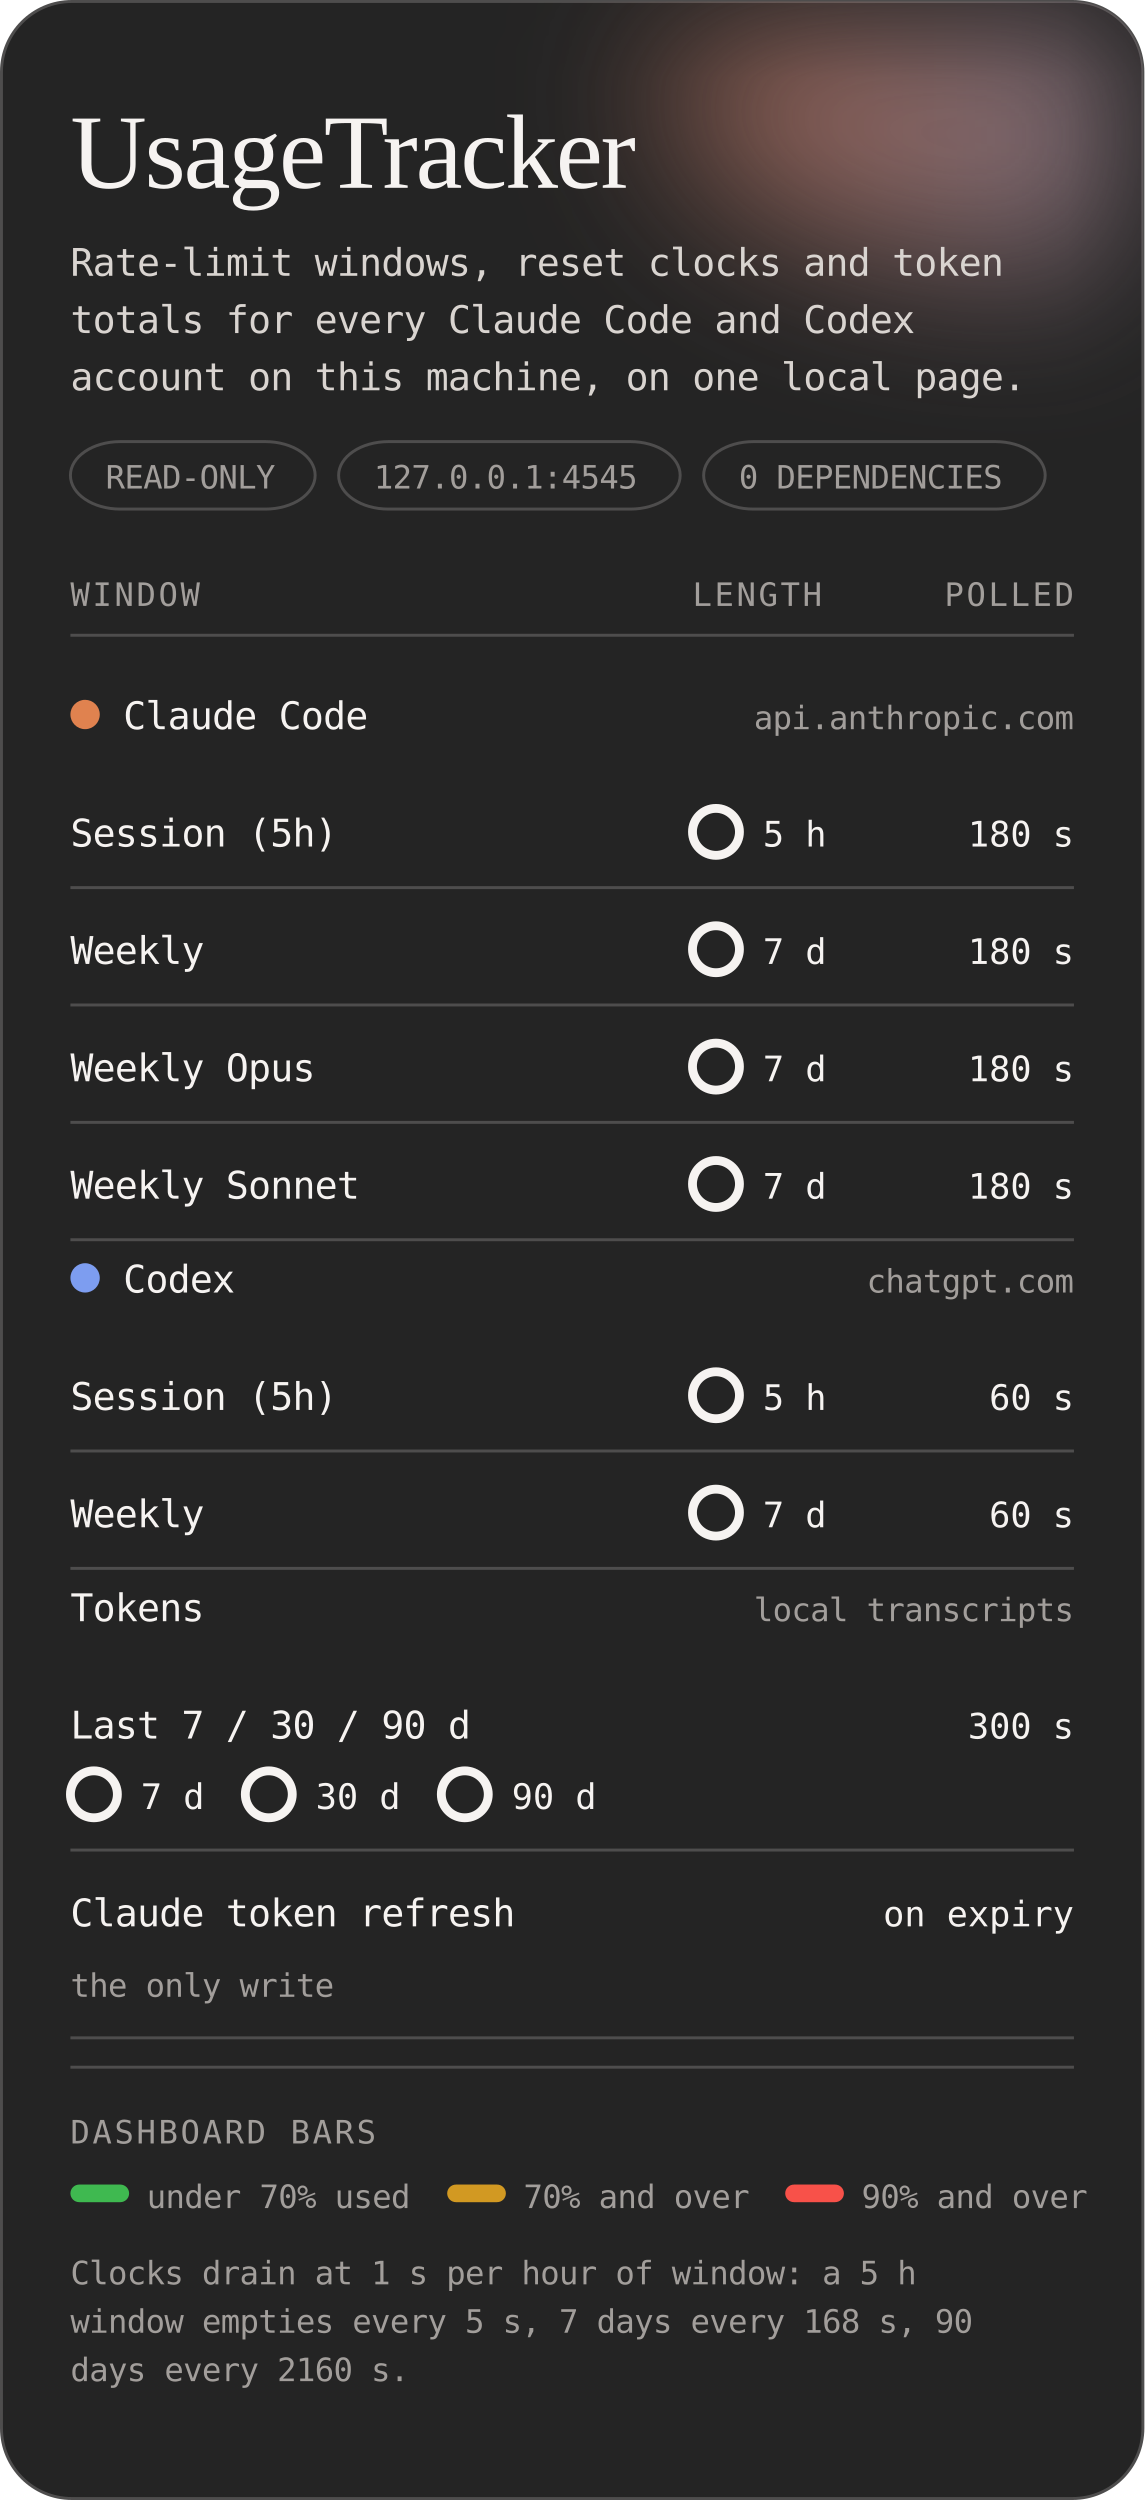
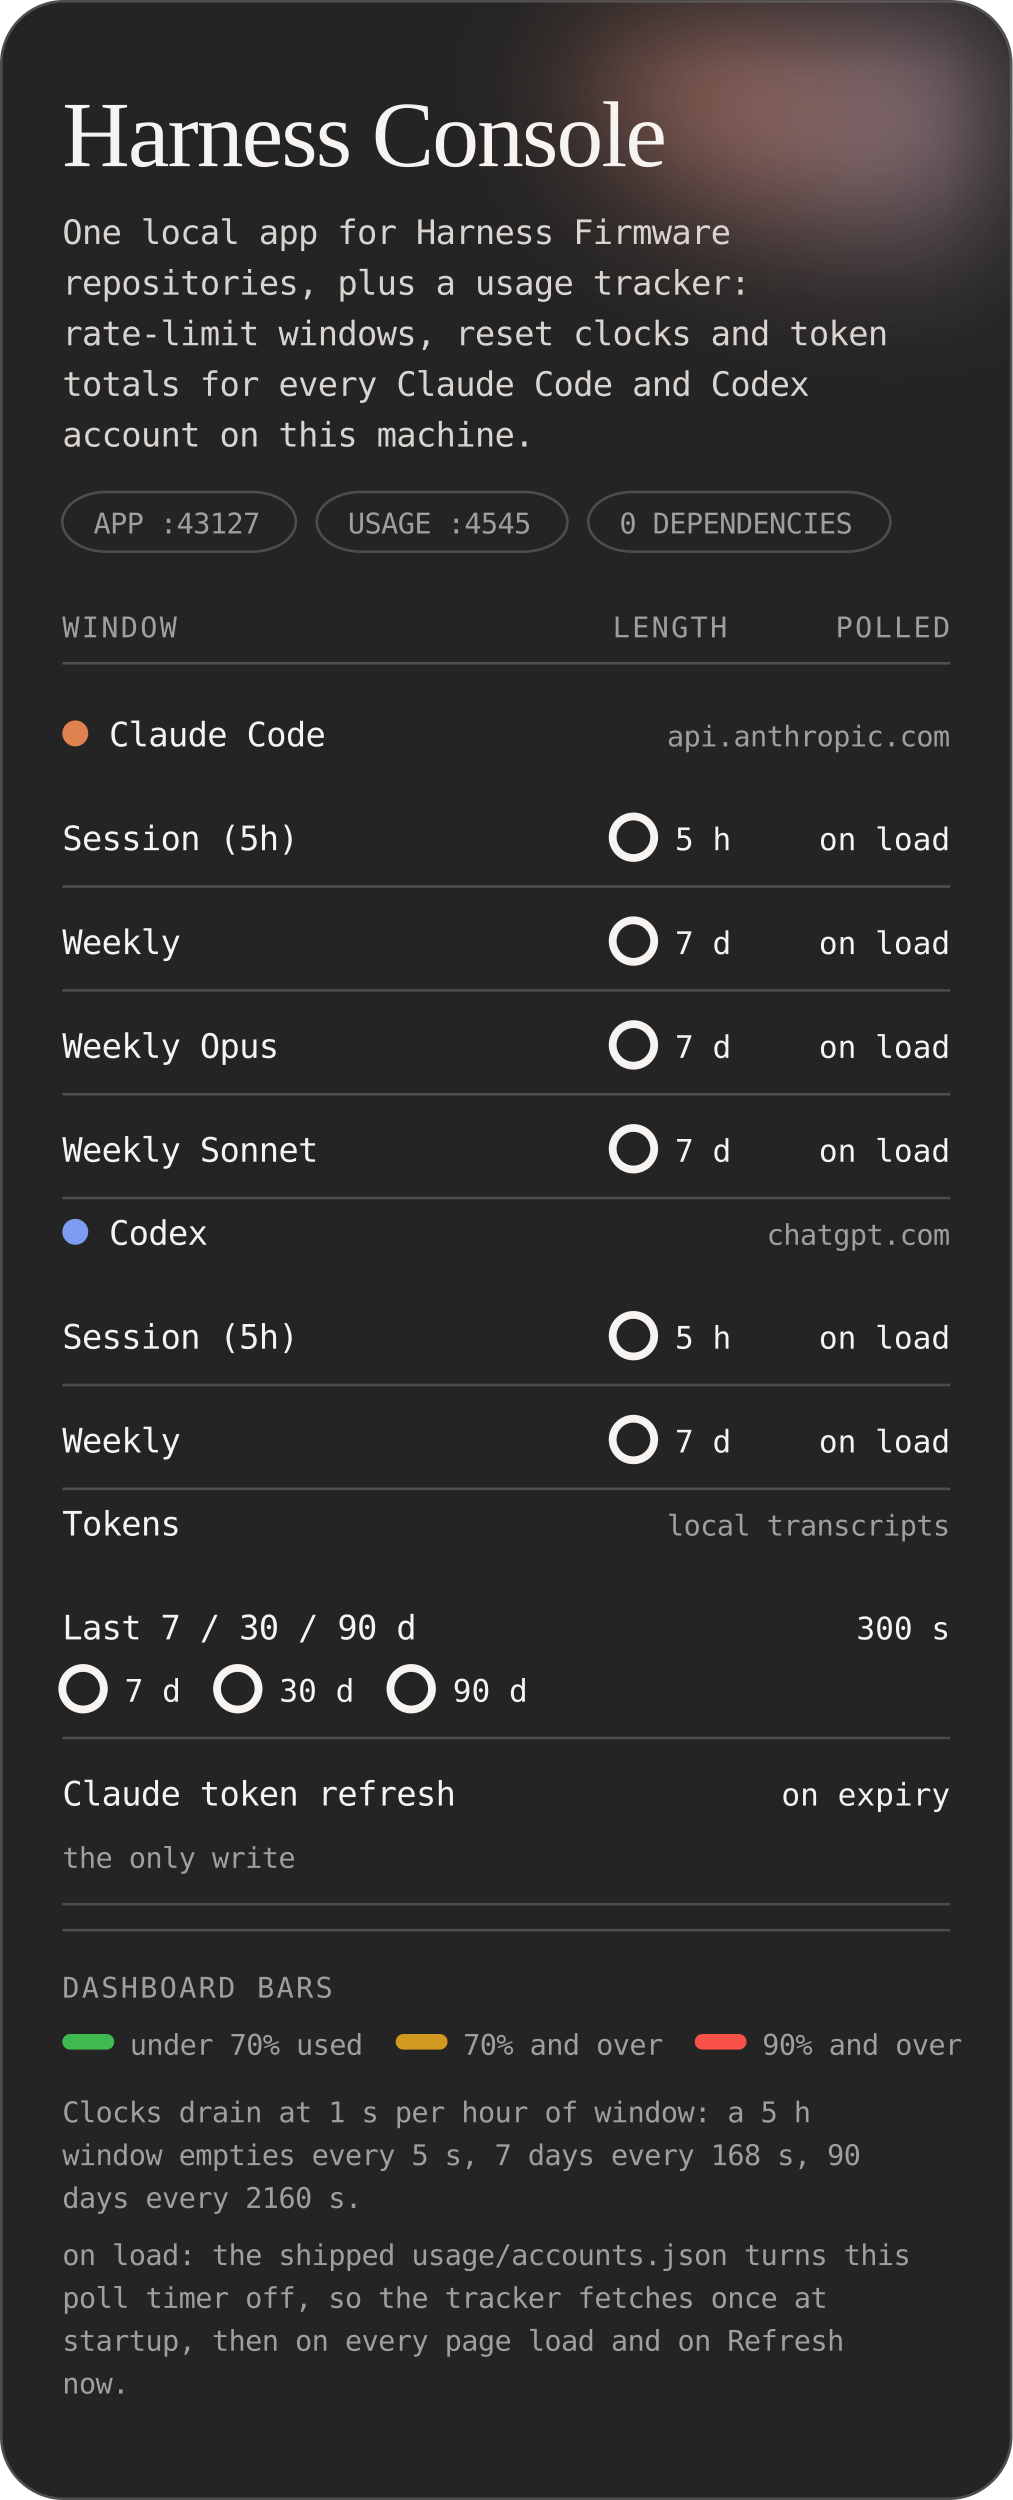
- <svg xmlns="http://www.w3.org/2000/svg" viewBox="0 0 390 852" width="390" height="852" role="img" aria-label="UsageTracker schedule board: 4 Claude Code rate-limit windows polled every 180 seconds, 2 Codex windows polled every 60 seconds, token totals over 7, 30 and 90 days rescanned every 300 seconds, and one write, the Claude token refresh.">
+ <svg xmlns="http://www.w3.org/2000/svg" viewBox="0 0 390 963" width="390" height="963" role="img" aria-label="Harness Console: the app on port 43127, the usage tracker on port 4545. Usage tracker schedule board: 4 Claude Code rate-limit windows fetched at startup, on page load and on Refresh now (poll timer off), 2 Codex windows fetched at startup, on page load and on Refresh now (poll timer off), token totals over 7, 30 and 90 days rescanned every 300 seconds, and one write, the Claude token refresh.">
  <style>
.ttl{font-family:'Untitled Serif',ui-serif,Georgia,Cambria,'Times New Roman',Times,serif;font-weight:400;fill:#f6f3f1;letter-spacing:-0.02em}
.lbl{font-family:'ABC Diatype Mono','JetBrains Mono','IBM Plex Mono',ui-monospace,'Cascadia Mono',Menlo,Consolas,monospace;fill:#f6f3f1;letter-spacing:-0.02em}
.bdy{font-family:'ABC Diatype Mono','JetBrains Mono','IBM Plex Mono',ui-monospace,'Cascadia Mono',Menlo,Consolas,monospace;fill:#d9d4d0;letter-spacing:-0.02em}
.mut{font-family:'ABC Diatype Mono','JetBrains Mono','IBM Plex Mono',ui-monospace,'Cascadia Mono',Menlo,Consolas,monospace;fill:#a29e9b;letter-spacing:-0.02em}
.hd{font-family:'ABC Diatype Mono','JetBrains Mono','IBM Plex Mono',ui-monospace,'Cascadia Mono',Menlo,Consolas,monospace;fill:#a29e9b;letter-spacing:0.08em}
.num{font-family:'ABC Diatype Mono','JetBrains Mono','IBM Plex Mono',ui-monospace,'Cascadia Mono',Menlo,Consolas,monospace;fill:#f6f3f1;font-variant-numeric:tabular-nums}
.rule{stroke:#4e4d4d;stroke-width:1}
.card{fill:#242424;stroke:#4e4d4d;stroke-width:1}
.pill{fill:none;stroke:#4e4d4d;stroke-width:1}
.face{fill:none;stroke:#3a3938;stroke-width:3}
.hand{fill:none;stroke:#f6f3f1;stroke-width:3;stroke-dasharray:50.27;stroke-dashoffset:0;animation-name:drain;animation-timing-function:linear;animation-iteration-count:infinite}
@keyframes drain{from{stroke-dashoffset:0}to{stroke-dashoffset:50.27}}
@media (prefers-reduced-motion:reduce){*{animation:none!important}.hand{stroke-dashoffset:0}}</style>
  <defs>
    <filter id="w" x="-50%" y="-50%" width="200%" height="200%">
      <feGaussianBlur stdDeviation="28" />
    </filter>
    <linearGradient id="g" x1="0" x2="1">
      <stop offset="0" stop-color="#ff9473" stop-opacity="0.55" />
      <stop offset="1" stop-color="#a0b5eb" stop-opacity="0.55" />
    </linearGradient>
    <clipPath id="c">
-       <rect x="0.5" y="0.5" width="389" height="851" rx="24" />
+       <rect x="0.5" y="0.5" width="389" height="962" rx="24" />
    </clipPath>
  </defs>
-   <rect x="0.5" y="0.5" width="389" height="851" rx="24" class="card" />
+   <rect x="0.5" y="0.5" width="389" height="962" rx="24" class="card" />
  <g clip-path="url(#c)">
    <ellipse cx="350" cy="30" rx="120" ry="60" fill="url(#g)" filter="url(#w)" />
  </g>
-   <text x="24" y="64" class="ttl" font-size="36">UsageTracker</text>
-   <text x="24" y="94" class="bdy" font-size="13">Rate-limit windows, reset clocks and token</text>
-   <text x="24" y="113.5" class="bdy" font-size="13">totals for every Claude Code and Codex</text>
-   <text x="24" y="133" class="bdy" font-size="13">account on this machine, on one local page.</text>
-   <rect x="24" y="150.5" width="83.4" height="23" rx="17" class="pill" />
-   <text x="36" y="166.5" class="mut" font-size="11">READ-ONLY</text>
-   <rect x="115.4" y="150.5" width="116.4" height="23" rx="17" class="pill" />
-   <text x="127.4" y="166.5" class="mut" font-size="11">127.0.0.1:4545</text>
-   <rect x="239.8" y="150.5" width="116.4" height="23" rx="17" class="pill" />
-   <text x="251.8" y="166.5" class="mut" font-size="11">0 DEPENDENCIES</text>
-   <text x="24" y="206.5" text-anchor="start" class="hd" font-size="11">WINDOW</text>
-   <text x="236" y="206.5" text-anchor="start" class="hd" font-size="11">LENGTH</text>
-   <text x="366" y="206.5" text-anchor="end" class="hd" font-size="11">POLLED</text>
-   <line x1="24" x2="366" y1="216.5" y2="216.5" class="rule" />
-   <circle cx="29" cy="243.5" r="5" fill="#e0824f" />
-   <text x="42" y="248.5" class="lbl" font-size="13">Claude Code</text>
-   <text x="366" y="248.5" text-anchor="end" class="mut" font-size="11">api.anthropic.com</text>
-   <text x="24" y="288.5" class="lbl" font-size="13">Session (5h)</text>
-   <g transform="rotate(-90 244 283.5)">
-     <circle cx="244" cy="283.5" r="8" class="face" />
-     <circle cx="244" cy="283.5" r="8" class="hand" style="animation-duration:5s" />
+   <text x="24" y="64" class="ttl" font-size="36">Harness Console</text>
+   <text x="24" y="94" class="bdy" font-size="13">One local app for Harness Firmware</text>
+   <text x="24" y="113.5" class="bdy" font-size="13">repositories, plus a usage tracker:</text>
+   <text x="24" y="133" class="bdy" font-size="13">rate-limit windows, reset clocks and token</text>
+   <text x="24" y="152.5" class="bdy" font-size="13">totals for every Claude Code and Codex</text>
+   <text x="24" y="172" class="bdy" font-size="13">account on this machine.</text>
+   <rect x="24" y="189.5" width="90" height="23" rx="17" class="pill" />
+   <text x="36" y="205.5" class="mut" font-size="11">APP :43127</text>
+   <rect x="122" y="189.5" width="96.6" height="23" rx="17" class="pill" />
+   <text x="134" y="205.5" class="mut" font-size="11">USAGE :4545</text>
+   <rect x="226.6" y="189.5" width="116.4" height="23" rx="17" class="pill" />
+   <text x="238.6" y="205.5" class="mut" font-size="11">0 DEPENDENCIES</text>
+   <text x="24" y="245.5" text-anchor="start" class="hd" font-size="11">WINDOW</text>
+   <text x="236" y="245.5" text-anchor="start" class="hd" font-size="11">LENGTH</text>
+   <text x="366" y="245.5" text-anchor="end" class="hd" font-size="11">POLLED</text>
+   <line x1="24" x2="366" y1="255.5" y2="255.5" class="rule" />
+   <circle cx="29" cy="282.5" r="5" fill="#e0824f" />
+   <text x="42" y="287.5" class="lbl" font-size="13">Claude Code</text>
+   <text x="366" y="287.5" text-anchor="end" class="mut" font-size="11">api.anthropic.com</text>
+   <text x="24" y="327.5" class="lbl" font-size="13">Session (5h)</text>
+   <g transform="rotate(-90 244 322.5)">
+     <circle cx="244" cy="322.5" r="8" class="face" />
+     <circle cx="244" cy="322.5" r="8" class="hand" style="animation-duration:5s" />
  </g>
-   <text x="260" y="288.5" class="num" font-size="12">5 h</text>
-   <text x="366" y="288.5" text-anchor="end" class="num" font-size="12">180 s</text>
-   <line x1="24" x2="366" y1="302.5" y2="302.5" class="rule" />
-   <text x="24" y="328.5" class="lbl" font-size="13">Weekly</text>
-   <g transform="rotate(-90 244 323.5)">
-     <circle cx="244" cy="323.5" r="8" class="face" />
-     <circle cx="244" cy="323.5" r="8" class="hand" style="animation-duration:168s" />
+   <text x="260" y="327.5" class="num" font-size="12">5 h</text>
+   <text x="366" y="327.5" text-anchor="end" class="num" font-size="12">on load</text>
+   <line x1="24" x2="366" y1="341.5" y2="341.5" class="rule" />
+   <text x="24" y="367.5" class="lbl" font-size="13">Weekly</text>
+   <g transform="rotate(-90 244 362.5)">
+     <circle cx="244" cy="362.5" r="8" class="face" />
+     <circle cx="244" cy="362.5" r="8" class="hand" style="animation-duration:168s" />
  </g>
-   <text x="260" y="328.5" class="num" font-size="12">7 d</text>
-   <text x="366" y="328.5" text-anchor="end" class="num" font-size="12">180 s</text>
-   <line x1="24" x2="366" y1="342.5" y2="342.5" class="rule" />
-   <text x="24" y="368.5" class="lbl" font-size="13">Weekly Opus</text>
-   <g transform="rotate(-90 244 363.5)">
-     <circle cx="244" cy="363.5" r="8" class="face" />
-     <circle cx="244" cy="363.5" r="8" class="hand" style="animation-duration:168s" />
+   <text x="260" y="367.5" class="num" font-size="12">7 d</text>
+   <text x="366" y="367.5" text-anchor="end" class="num" font-size="12">on load</text>
+   <line x1="24" x2="366" y1="381.5" y2="381.5" class="rule" />
+   <text x="24" y="407.5" class="lbl" font-size="13">Weekly Opus</text>
+   <g transform="rotate(-90 244 402.5)">
+     <circle cx="244" cy="402.5" r="8" class="face" />
+     <circle cx="244" cy="402.5" r="8" class="hand" style="animation-duration:168s" />
  </g>
-   <text x="260" y="368.5" class="num" font-size="12">7 d</text>
-   <text x="366" y="368.5" text-anchor="end" class="num" font-size="12">180 s</text>
-   <line x1="24" x2="366" y1="382.5" y2="382.5" class="rule" />
-   <text x="24" y="408.5" class="lbl" font-size="13">Weekly Sonnet</text>
-   <g transform="rotate(-90 244 403.5)">
-     <circle cx="244" cy="403.5" r="8" class="face" />
-     <circle cx="244" cy="403.5" r="8" class="hand" style="animation-duration:168s" />
+   <text x="260" y="407.5" class="num" font-size="12">7 d</text>
+   <text x="366" y="407.5" text-anchor="end" class="num" font-size="12">on load</text>
+   <line x1="24" x2="366" y1="421.5" y2="421.5" class="rule" />
+   <text x="24" y="447.5" class="lbl" font-size="13">Weekly Sonnet</text>
+   <g transform="rotate(-90 244 442.5)">
+     <circle cx="244" cy="442.5" r="8" class="face" />
+     <circle cx="244" cy="442.5" r="8" class="hand" style="animation-duration:168s" />
  </g>
-   <text x="260" y="408.5" class="num" font-size="12">7 d</text>
-   <text x="366" y="408.5" text-anchor="end" class="num" font-size="12">180 s</text>
-   <line x1="24" x2="366" y1="422.5" y2="422.5" class="rule" />
-   <circle cx="29" cy="435.5" r="5" fill="#7d9df0" />
-   <text x="42" y="440.5" class="lbl" font-size="13">Codex</text>
-   <text x="366" y="440.5" text-anchor="end" class="mut" font-size="11">chatgpt.com</text>
-   <text x="24" y="480.5" class="lbl" font-size="13">Session (5h)</text>
-   <g transform="rotate(-90 244 475.5)">
-     <circle cx="244" cy="475.5" r="8" class="face" />
-     <circle cx="244" cy="475.5" r="8" class="hand" style="animation-duration:5s" />
+   <text x="260" y="447.5" class="num" font-size="12">7 d</text>
+   <text x="366" y="447.5" text-anchor="end" class="num" font-size="12">on load</text>
+   <line x1="24" x2="366" y1="461.5" y2="461.5" class="rule" />
+   <circle cx="29" cy="474.5" r="5" fill="#7d9df0" />
+   <text x="42" y="479.5" class="lbl" font-size="13">Codex</text>
+   <text x="366" y="479.5" text-anchor="end" class="mut" font-size="11">chatgpt.com</text>
+   <text x="24" y="519.5" class="lbl" font-size="13">Session (5h)</text>
+   <g transform="rotate(-90 244 514.5)">
+     <circle cx="244" cy="514.5" r="8" class="face" />
+     <circle cx="244" cy="514.5" r="8" class="hand" style="animation-duration:5s" />
  </g>
-   <text x="260" y="480.5" class="num" font-size="12">5 h</text>
-   <text x="366" y="480.5" text-anchor="end" class="num" font-size="12">60 s</text>
-   <line x1="24" x2="366" y1="494.5" y2="494.5" class="rule" />
-   <text x="24" y="520.5" class="lbl" font-size="13">Weekly</text>
-   <g transform="rotate(-90 244 515.5)">
-     <circle cx="244" cy="515.5" r="8" class="face" />
-     <circle cx="244" cy="515.5" r="8" class="hand" style="animation-duration:168s" />
+   <text x="260" y="519.5" class="num" font-size="12">5 h</text>
+   <text x="366" y="519.5" text-anchor="end" class="num" font-size="12">on load</text>
+   <line x1="24" x2="366" y1="533.5" y2="533.5" class="rule" />
+   <text x="24" y="559.5" class="lbl" font-size="13">Weekly</text>
+   <g transform="rotate(-90 244 554.5)">
+     <circle cx="244" cy="554.5" r="8" class="face" />
+     <circle cx="244" cy="554.5" r="8" class="hand" style="animation-duration:168s" />
  </g>
-   <text x="260" y="520.5" class="num" font-size="12">7 d</text>
-   <text x="366" y="520.5" text-anchor="end" class="num" font-size="12">60 s</text>
-   <line x1="24" x2="366" y1="534.5" y2="534.5" class="rule" />
-   <text x="24" y="552.5" class="lbl" font-size="13">Tokens</text>
-   <text x="366" y="552.5" text-anchor="end" class="mut" font-size="11">local transcripts</text>
-   <text x="24" y="592.5" class="lbl" font-size="13">Last 7 / 30 / 90 d</text>
-   <text x="366" y="592.5" text-anchor="end" class="num" font-size="12">300 s</text>
-   <g transform="rotate(-90 32 611.5)">
-     <circle cx="32" cy="611.5" r="8" class="face" />
-     <circle cx="32" cy="611.5" r="8" class="hand" style="animation-duration:168s" />
+   <text x="260" y="559.5" class="num" font-size="12">7 d</text>
+   <text x="366" y="559.5" text-anchor="end" class="num" font-size="12">on load</text>
+   <line x1="24" x2="366" y1="573.5" y2="573.5" class="rule" />
+   <text x="24" y="591.5" class="lbl" font-size="13">Tokens</text>
+   <text x="366" y="591.5" text-anchor="end" class="mut" font-size="11">local transcripts</text>
+   <text x="24" y="631.5" class="lbl" font-size="13">Last 7 / 30 / 90 d</text>
+   <text x="366" y="631.5" text-anchor="end" class="num" font-size="12">300 s</text>
+   <g transform="rotate(-90 32 650.5)">
+     <circle cx="32" cy="650.5" r="8" class="face" />
+     <circle cx="32" cy="650.5" r="8" class="hand" style="animation-duration:168s" />
  </g>
-   <text x="48" y="616.5" class="num" font-size="12">7 d</text>
-   <g transform="rotate(-90 91.6 611.5)">
-     <circle cx="91.6" cy="611.5" r="8" class="face" />
-     <circle cx="91.6" cy="611.5" r="8" class="hand" style="animation-duration:720s" />
+   <text x="48" y="655.5" class="num" font-size="12">7 d</text>
+   <g transform="rotate(-90 91.6 650.5)">
+     <circle cx="91.6" cy="650.5" r="8" class="face" />
+     <circle cx="91.6" cy="650.5" r="8" class="hand" style="animation-duration:720s" />
  </g>
-   <text x="107.6" y="616.5" class="num" font-size="12">30 d</text>
-   <g transform="rotate(-90 158.4 611.5)">
-     <circle cx="158.4" cy="611.5" r="8" class="face" />
-     <circle cx="158.4" cy="611.5" r="8" class="hand" style="animation-duration:2160s" />
+   <text x="107.6" y="655.5" class="num" font-size="12">30 d</text>
+   <g transform="rotate(-90 158.4 650.5)">
+     <circle cx="158.4" cy="650.5" r="8" class="face" />
+     <circle cx="158.4" cy="650.5" r="8" class="hand" style="animation-duration:2160s" />
  </g>
-   <text x="174.4" y="616.5" class="num" font-size="12">90 d</text>
-   <line x1="24" x2="366" y1="630.5" y2="630.5" class="rule" />
-   <text x="24" y="656.5" class="lbl" font-size="13">Claude token refresh</text>
-   <text x="366" y="656.5" text-anchor="end" class="num" font-size="12">on expiry</text>
-   <text x="24" y="680.5" class="mut" font-size="11">the only write</text>
-   <line x1="24" x2="366" y1="694.5" y2="694.5" class="rule" />
-   <line x1="24" x2="366" y1="704.5" y2="704.5" class="rule" />
-   <text x="24" y="730.5" class="hd" font-size="11">DASHBOARD BARS</text>
-   <rect x="24" y="744.5" width="20" height="6" rx="3" fill="#3fb950" />
-   <text x="50" y="752.5" class="mut" font-size="11">under 70% used</text>
-   <rect x="152.4" y="744.5" width="20" height="6" rx="3" fill="#d29922" />
-   <text x="178.4" y="752.5" class="mut" font-size="11">70% and over</text>
-   <rect x="267.6" y="744.5" width="20" height="6" rx="3" fill="#f85149" />
-   <text x="293.6" y="752.5" class="mut" font-size="11">90% and over</text>
-   <text x="24" y="778.5" class="mut" font-size="11">Clocks drain at 1 s per hour of window: a 5 h</text>
-   <text x="24" y="795" class="mut" font-size="11">window empties every 5 s, 7 days every 168 s, 90</text>
-   <text x="24" y="811.5" class="mut" font-size="11">days every 2160 s.</text>
+   <text x="174.4" y="655.5" class="num" font-size="12">90 d</text>
+   <line x1="24" x2="366" y1="669.5" y2="669.5" class="rule" />
+   <text x="24" y="695.5" class="lbl" font-size="13">Claude token refresh</text>
+   <text x="366" y="695.5" text-anchor="end" class="num" font-size="12">on expiry</text>
+   <text x="24" y="719.5" class="mut" font-size="11">the only write</text>
+   <line x1="24" x2="366" y1="733.5" y2="733.5" class="rule" />
+   <line x1="24" x2="366" y1="743.5" y2="743.5" class="rule" />
+   <text x="24" y="769.5" class="hd" font-size="11">DASHBOARD BARS</text>
+   <rect x="24" y="783.5" width="20" height="6" rx="3" fill="#3fb950" />
+   <text x="50" y="791.5" class="mut" font-size="11">under 70% used</text>
+   <rect x="152.4" y="783.5" width="20" height="6" rx="3" fill="#d29922" />
+   <text x="178.4" y="791.5" class="mut" font-size="11">70% and over</text>
+   <rect x="267.6" y="783.5" width="20" height="6" rx="3" fill="#f85149" />
+   <text x="293.6" y="791.5" class="mut" font-size="11">90% and over</text>
+   <text x="24" y="817.5" class="mut" font-size="11">Clocks drain at 1 s per hour of window: a 5 h</text>
+   <text x="24" y="834" class="mut" font-size="11">window empties every 5 s, 7 days every 168 s, 90</text>
+   <text x="24" y="850.5" class="mut" font-size="11">days every 2160 s.</text>
+   <text x="24" y="872.5" class="mut" font-size="11">on load: the shipped usage/accounts.json turns this</text>
+   <text x="24" y="889" class="mut" font-size="11">poll timer off, so the tracker fetches once at</text>
+   <text x="24" y="905.5" class="mut" font-size="11">startup, then on every page load and on Refresh</text>
+   <text x="24" y="922" class="mut" font-size="11">now.</text>
</svg>
